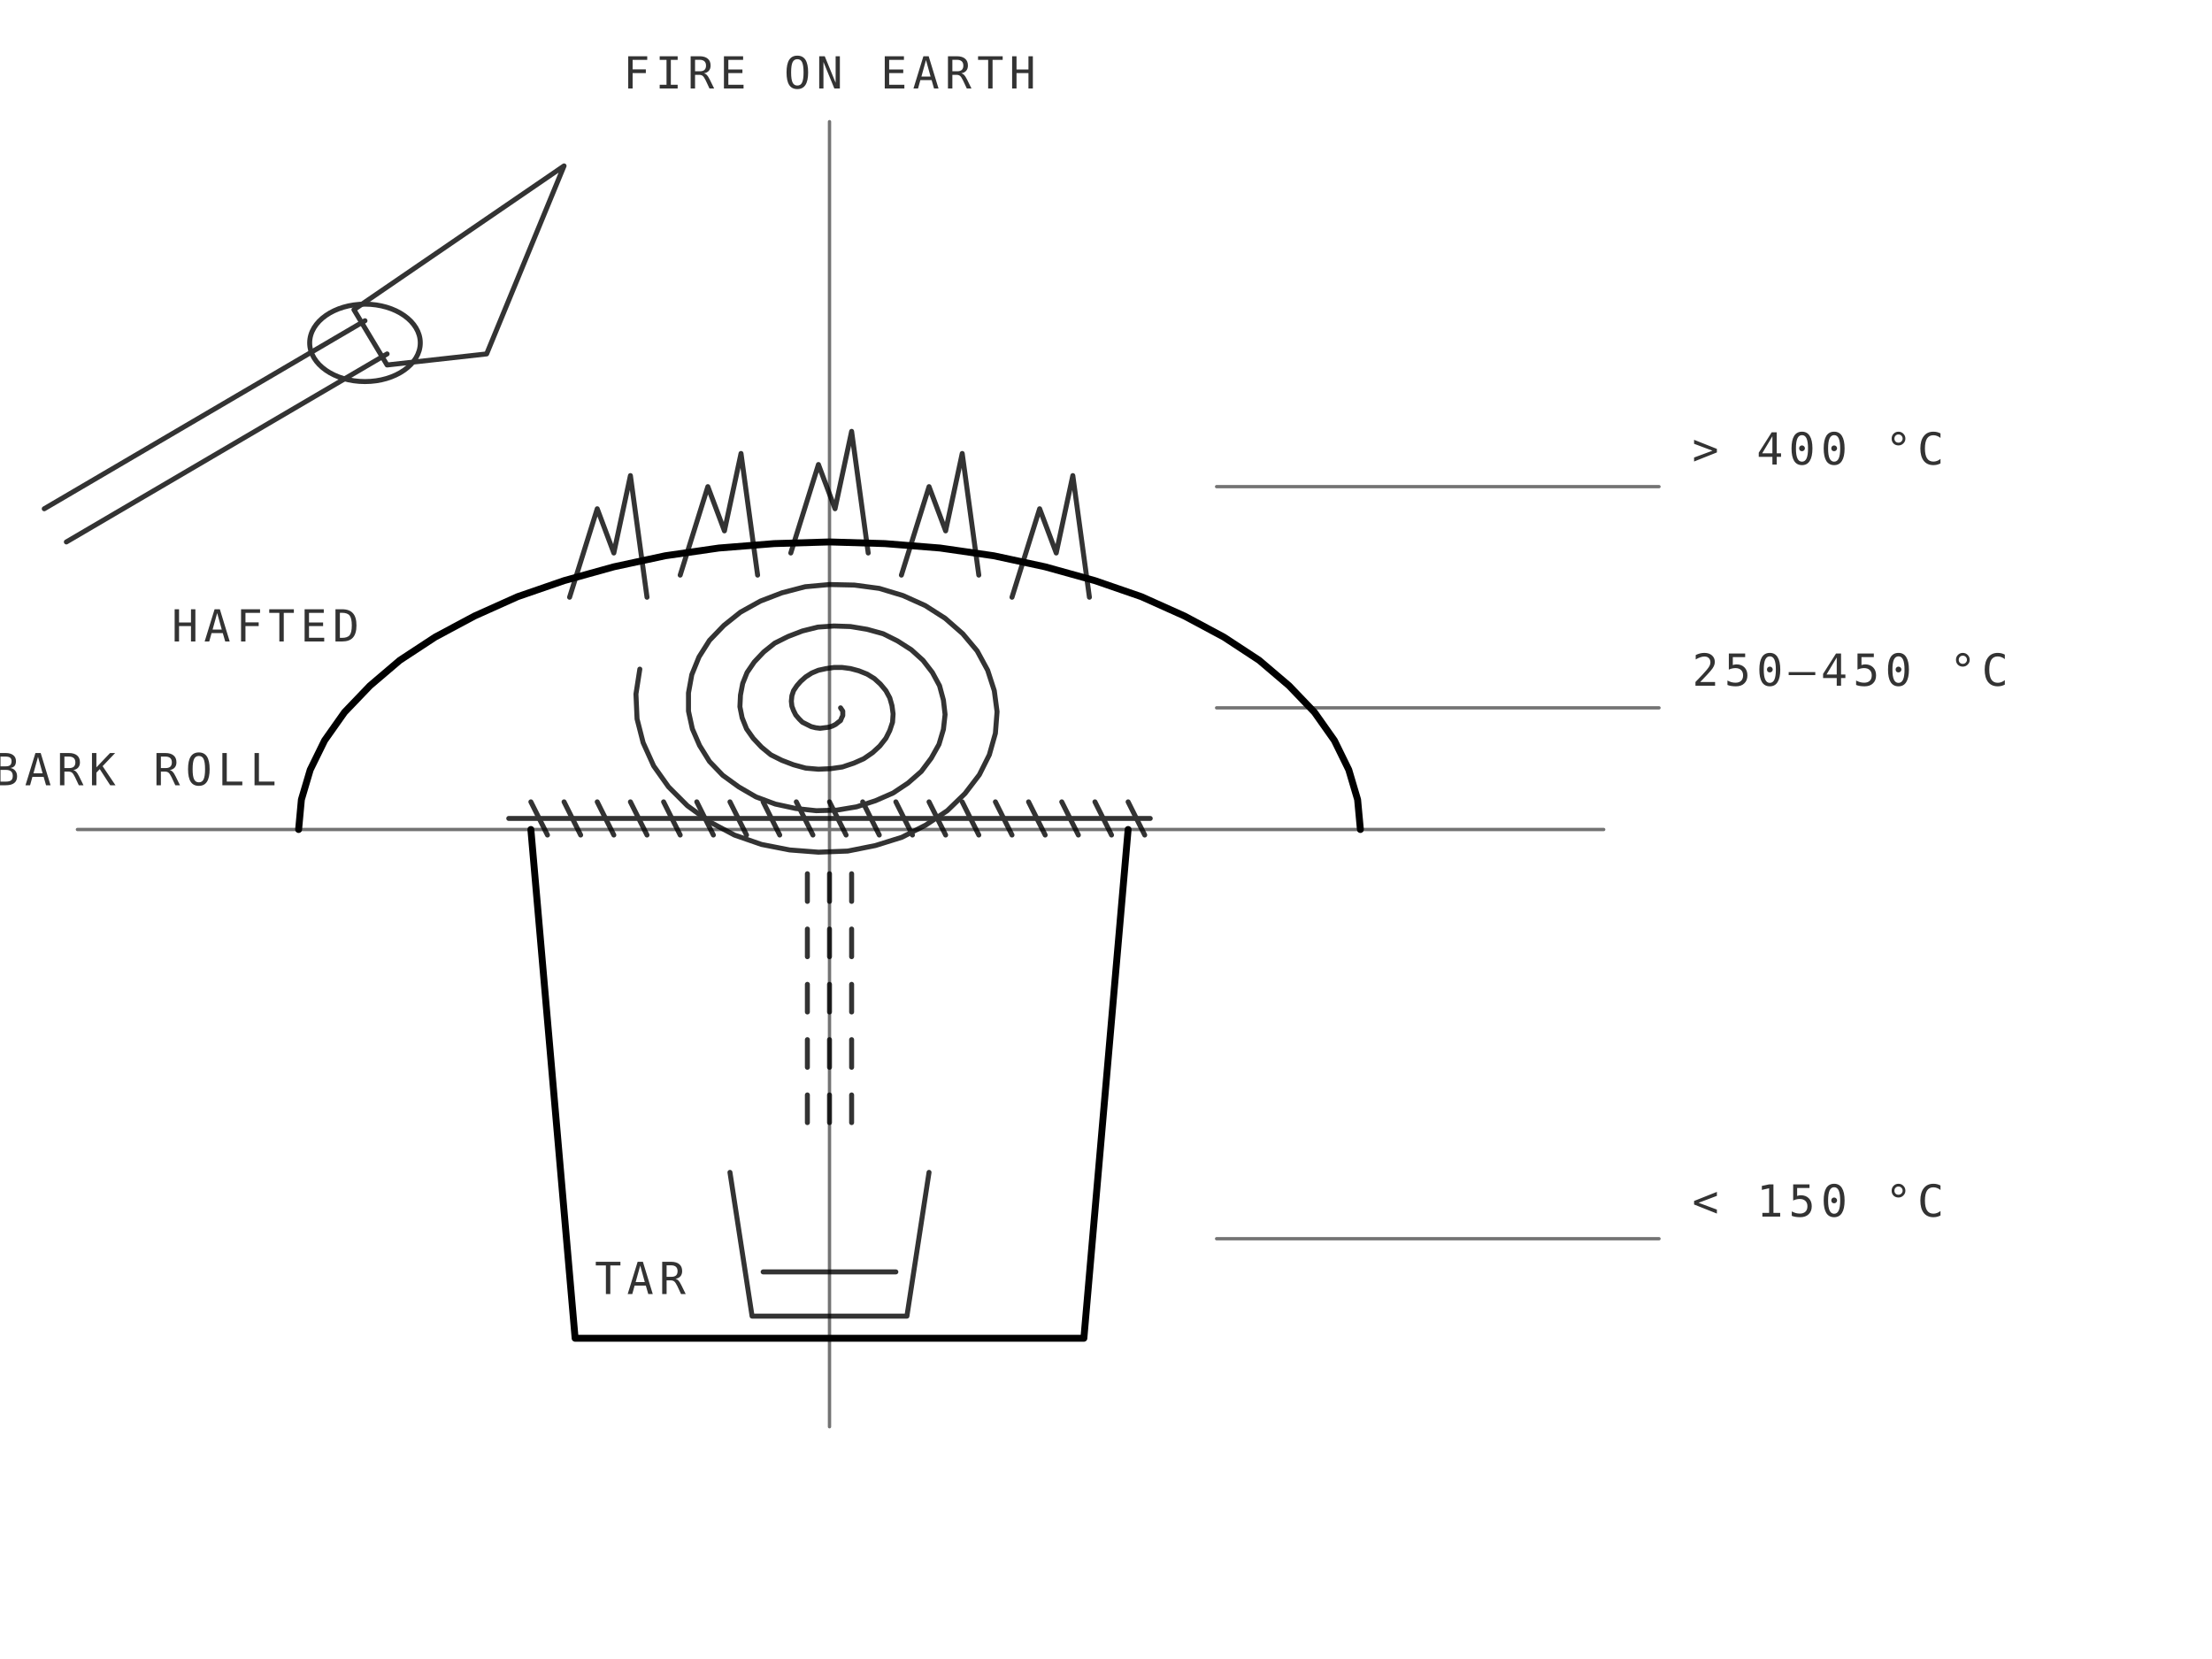
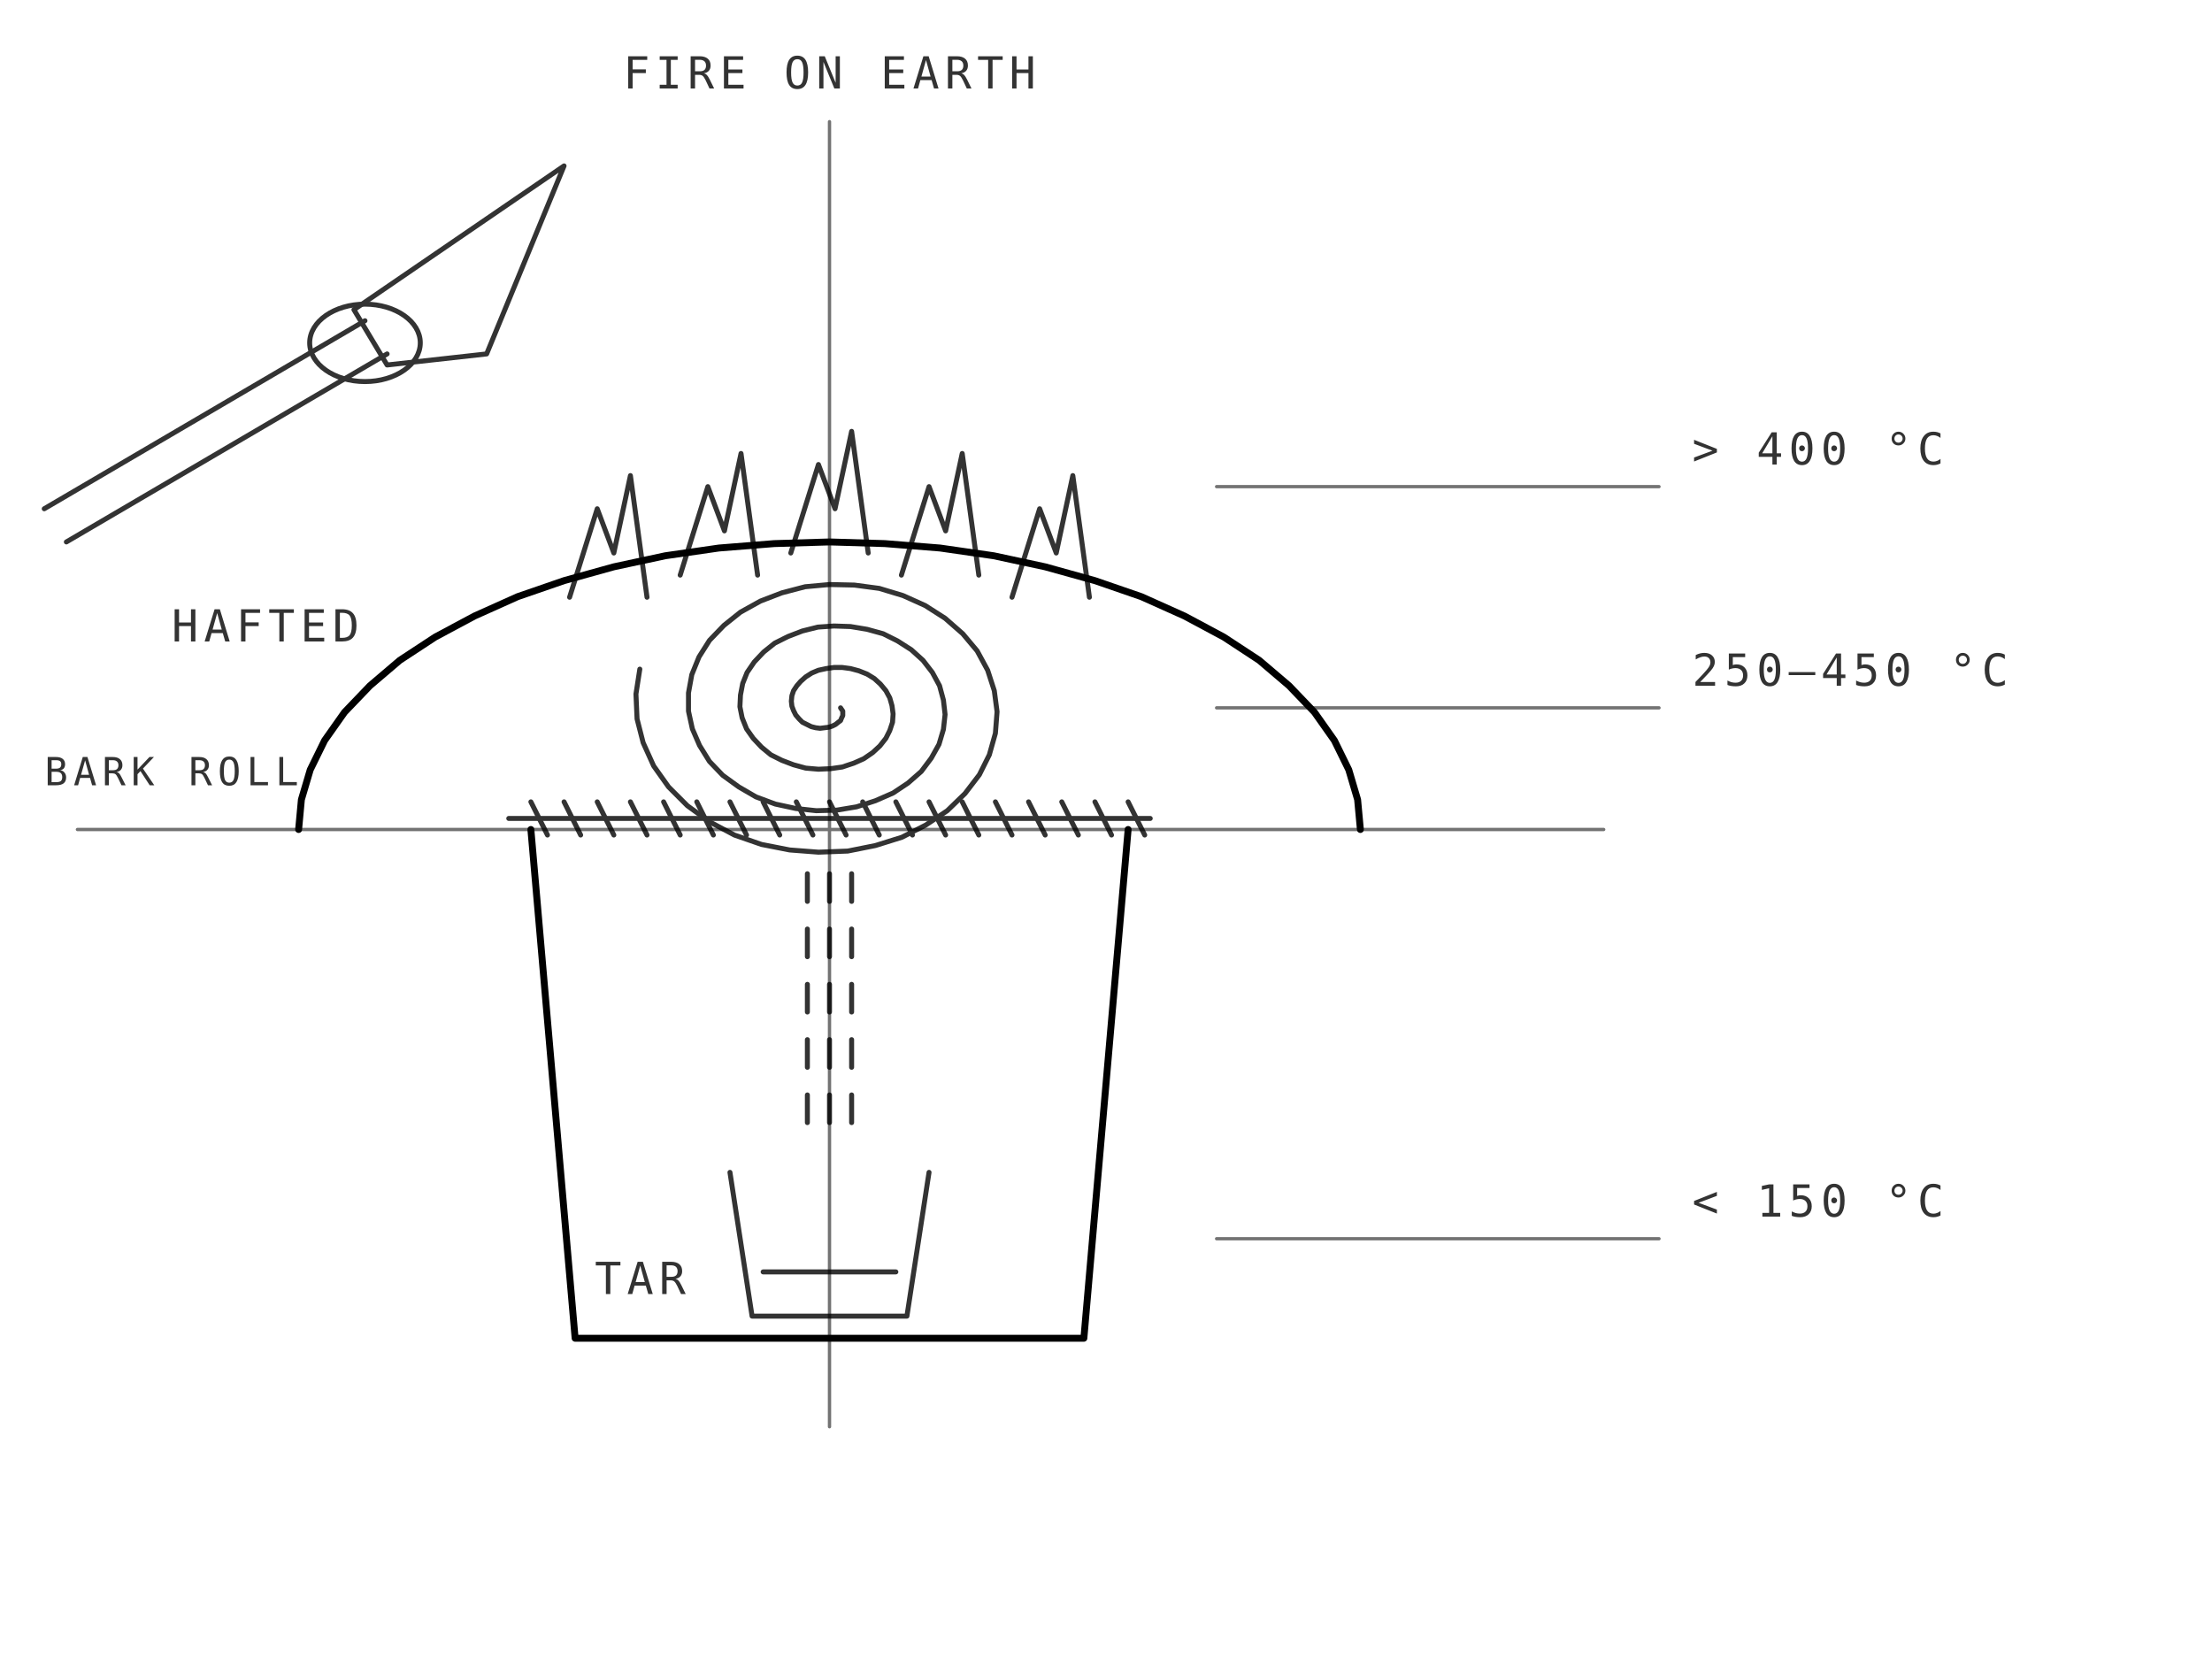
<svg xmlns="http://www.w3.org/2000/svg" viewBox="0 0 400 300" fill="none" stroke="currentColor" stroke-width="1.25" stroke-linecap="round" stroke-linejoin="round" aria-hidden="true">
  <g stroke-width="0.6" opacity="0.55">
    <path pathLength="1" d="M14 150 L290 150" />
    <path pathLength="1" d="M150 22 L150 258" />
    <path pathLength="1" d="M220 88 L300 88" />
    <path pathLength="1" d="M220 128 L300 128" />
    <path pathLength="1" d="M220 224 L300 224" />
  </g>
  <g>
    <path pathLength="1" d="M96 150 L104 242 L196 242 L204 150" />
    <path pathLength="1" d="M246 150 L245.5 144.6 L243.9 139.2 L241.3 133.9 L237.7 128.8 L233.1 124 L227.7 119.4 L221.3 115.2 L214.2 111.4 L206.4 107.9 L198 105 L189 102.5 L179.7 100.5 L170 99.1 L160 98.3 L150 98 L140 98.3 L130 99.1 L120.3 100.5 L111 102.5 L102 105 L93.6 107.9 L85.8 111.4 L78.7 115.2 L72.3 119.4 L66.9 124 L62.3 128.8 L58.7 133.9 L56.1 139.2 L54.5 144.6 L54 150" />
  </g>
  <g stroke-width="0.9" opacity="0.8">
    <path pathLength="1" d="M132 212 L136 238 L164 238 L168 212" />
    <path pathLength="1" d="M138 230 L162 230" />
    <path pathLength="1" d="M92 148 L208 148" />
    <path pathLength="1" d="M96 145 L99 151 M102 145 L105 151 M108 145 L111 151 M114 145 L117 151 M120 145 L123 151 M126 145 L129 151 M132 145 L135 151 M138 145 L141 151 M144 145 L147 151 M150 145 L153 151 M156 145 L159 151 M162 145 L165 151 M168 145 L171 151 M174 145 L177 151 M180 145 L183 151 M186 145 L189 151 M192 145 L195 151 M198 145 L201 151 M204 145 L207 151" />
    <path pathLength="1" d="M152 128 L152.2 128.3 L152.4 128.6 L152.4 129 L152.4 129.4 L152.2 129.8 L152 130.3 L151.6 130.6 L151.1 131 L150.5 131.3 L149.9 131.5 L149.1 131.6 L148.3 131.7 L147.5 131.6 L146.7 131.4 L145.9 131 L145.1 130.6 L144.5 130 L143.9 129.3 L143.5 128.5 L143.2 127.7 L143.1 126.8 L143.2 125.8 L143.5 124.9 L144.1 124 L144.8 123.2 L145.7 122.4 L146.8 121.7 L148 121.2 L149.4 120.9 L150.8 120.7 L152.3 120.7 L153.8 120.9 L155.3 121.3 L156.8 121.9 L158.1 122.7 L159.2 123.7 L160.2 124.9 L160.9 126.2 L161.3 127.6 L161.5 129.1 L161.4 130.6 L160.9 132.1 L160.2 133.5 L159.1 134.9 L157.8 136.1 L156.2 137.2 L154.4 138 L152.3 138.7 L150.2 139 L148 139.1 L145.7 138.9 L143.5 138.3 L141.4 137.5 L139.4 136.5 L137.7 135.1 L136.2 133.5 L135 131.8 L134.2 129.8 L133.8 127.8 L133.9 125.7 L134.3 123.6 L135.1 121.6 L136.4 119.7 L138.1 117.9 L140.1 116.3 L142.5 115.1 L145.1 114.1 L147.9 113.4 L150.8 113.2 L153.8 113.3 L156.8 113.8 L159.7 114.6 L162.3 115.9 L164.8 117.5 L166.9 119.4 L168.6 121.6 L169.9 124 L170.6 126.6 L170.9 129.2 L170.6 131.9 L169.8 134.6 L168.4 137.1 L166.6 139.5 L164.2 141.6 L161.5 143.4 L158.3 144.8 L154.9 145.9 L151.3 146.5 L147.6 146.6 L143.9 146.2 L140.2 145.4 L136.7 144.1 L133.6 142.3 L130.7 140.2 L128.3 137.7 L126.5 134.8 L125.2 131.8 L124.5 128.6 L124.5 125.3 L125.1 122 L126.4 118.8 L128.3 115.8 L130.9 113.1 L133.9 110.7 L137.5 108.7 L141.4 107.2 L145.6 106.1 L150 105.7 L154.5 105.8 L159 106.4 L163.3 107.7 L167.3 109.5 L170.9 111.8 L174.1 114.6 L176.7 117.7 L178.6 121.2 L179.8 124.9 L180.3 128.7 L180 132.6 L178.9 136.5 L177.1 140.1 L174.5 143.5 L171.3 146.6 L167.4 149.2 L163.1 151.4 L158.3 152.9 L153.3 153.9 L148 154.1 L142.8 153.7 L137.7 152.7 L132.8 151 L128.3 148.6 L124.3 145.7 L120.9 142.3 L118.2 138.5 L116.3 134.3 L115.2 130 L115 125.5 L115.7 121" />
    <path pathLength="1" d="M146 158 L146 163 M146 168 L146 173 M146 178 L146 183 M146 188 L146 193 M146 198 L146 203 M150 158 L150 163 M150 168 L150 173 M150 178 L150 183 M150 188 L150 193 M150 198 L150 203 M154 158 L154 163 M154 168 L154 173 M154 178 L154 183 M154 188 L154 193 M154 198 L154 203" />
    <path pathLength="1" d="M103 108 L108 92 L111 100 L114 86 L117 108 M123 104 L128 88 L131 96 L134 82 L137 104 M143 100 L148 84 L151 92 L154 78 L157 100 M163 104 L168 88 L171 96 L174 82 L177 104 M183 108 L188 92 L191 100 L194 86 L197 108" />
  </g>
  <g stroke-width="0.9" opacity="0.8">
    <path pathLength="1" d="M8 92 L66 58" />
    <path pathLength="1" d="M12 98 L70 64" />
    <path pathLength="1" d="M64 56 L102 30 L88 64 L70 66 Z" />
    <path pathLength="1" d="M56 62 a10 7 0 1 0 20 0 a10 7 0 1 0 -20 0" />
  </g>
  <g stroke-width="0.9" opacity="0.8">
    <text x="306" y="84" font-size="8" text-anchor="start" fill="currentColor" stroke="none" font-family="ui-monospace, monospace" letter-spacing="1">&gt; 400 °C</text>
    <text x="306" y="124" font-size="8" text-anchor="start" fill="currentColor" stroke="none" font-family="ui-monospace, monospace" letter-spacing="1">250–450 °C</text>
    <text x="306" y="220" font-size="8" text-anchor="start" fill="currentColor" stroke="none" font-family="ui-monospace, monospace" letter-spacing="1">&lt; 150 °C</text>
    <text x="150" y="16" font-size="8" text-anchor="middle" fill="currentColor" stroke="none" font-family="ui-monospace, monospace" letter-spacing="1">FIRE ON EARTH</text>
-     <text x="50" y="142" font-size="8" text-anchor="end" fill="currentColor" stroke="none" font-family="ui-monospace, monospace" letter-spacing="1">BARK ROLL</text>
+     <text x="54" y="142" font-size="7" text-anchor="end" fill="currentColor" stroke="none" font-family="ui-monospace, monospace" letter-spacing="1">BARK ROLL</text>
    <text x="124" y="234" font-size="8" text-anchor="end" fill="currentColor" stroke="none" font-family="ui-monospace, monospace" letter-spacing="1">TAR</text>
    <text x="48" y="116" font-size="8" text-anchor="middle" fill="currentColor" stroke="none" font-family="ui-monospace, monospace" letter-spacing="1">HAFTED</text>
  </g>
</svg>
